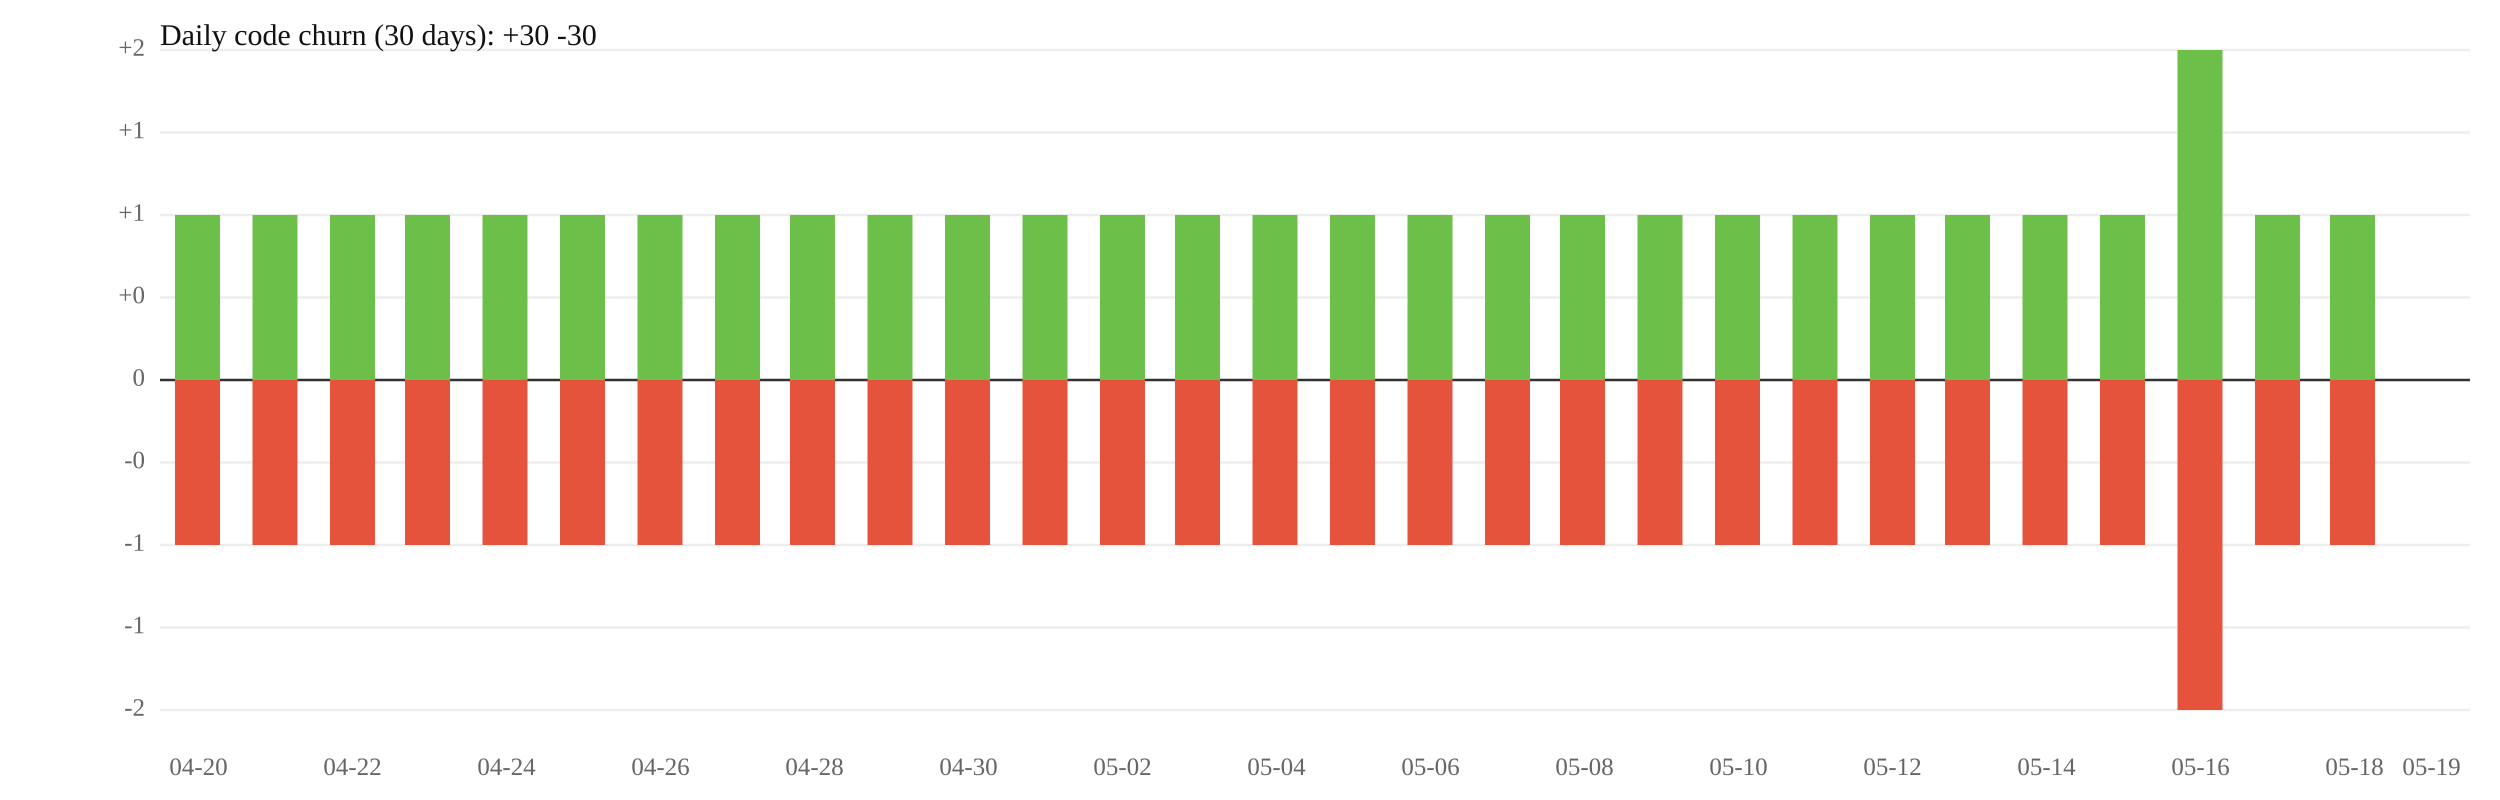
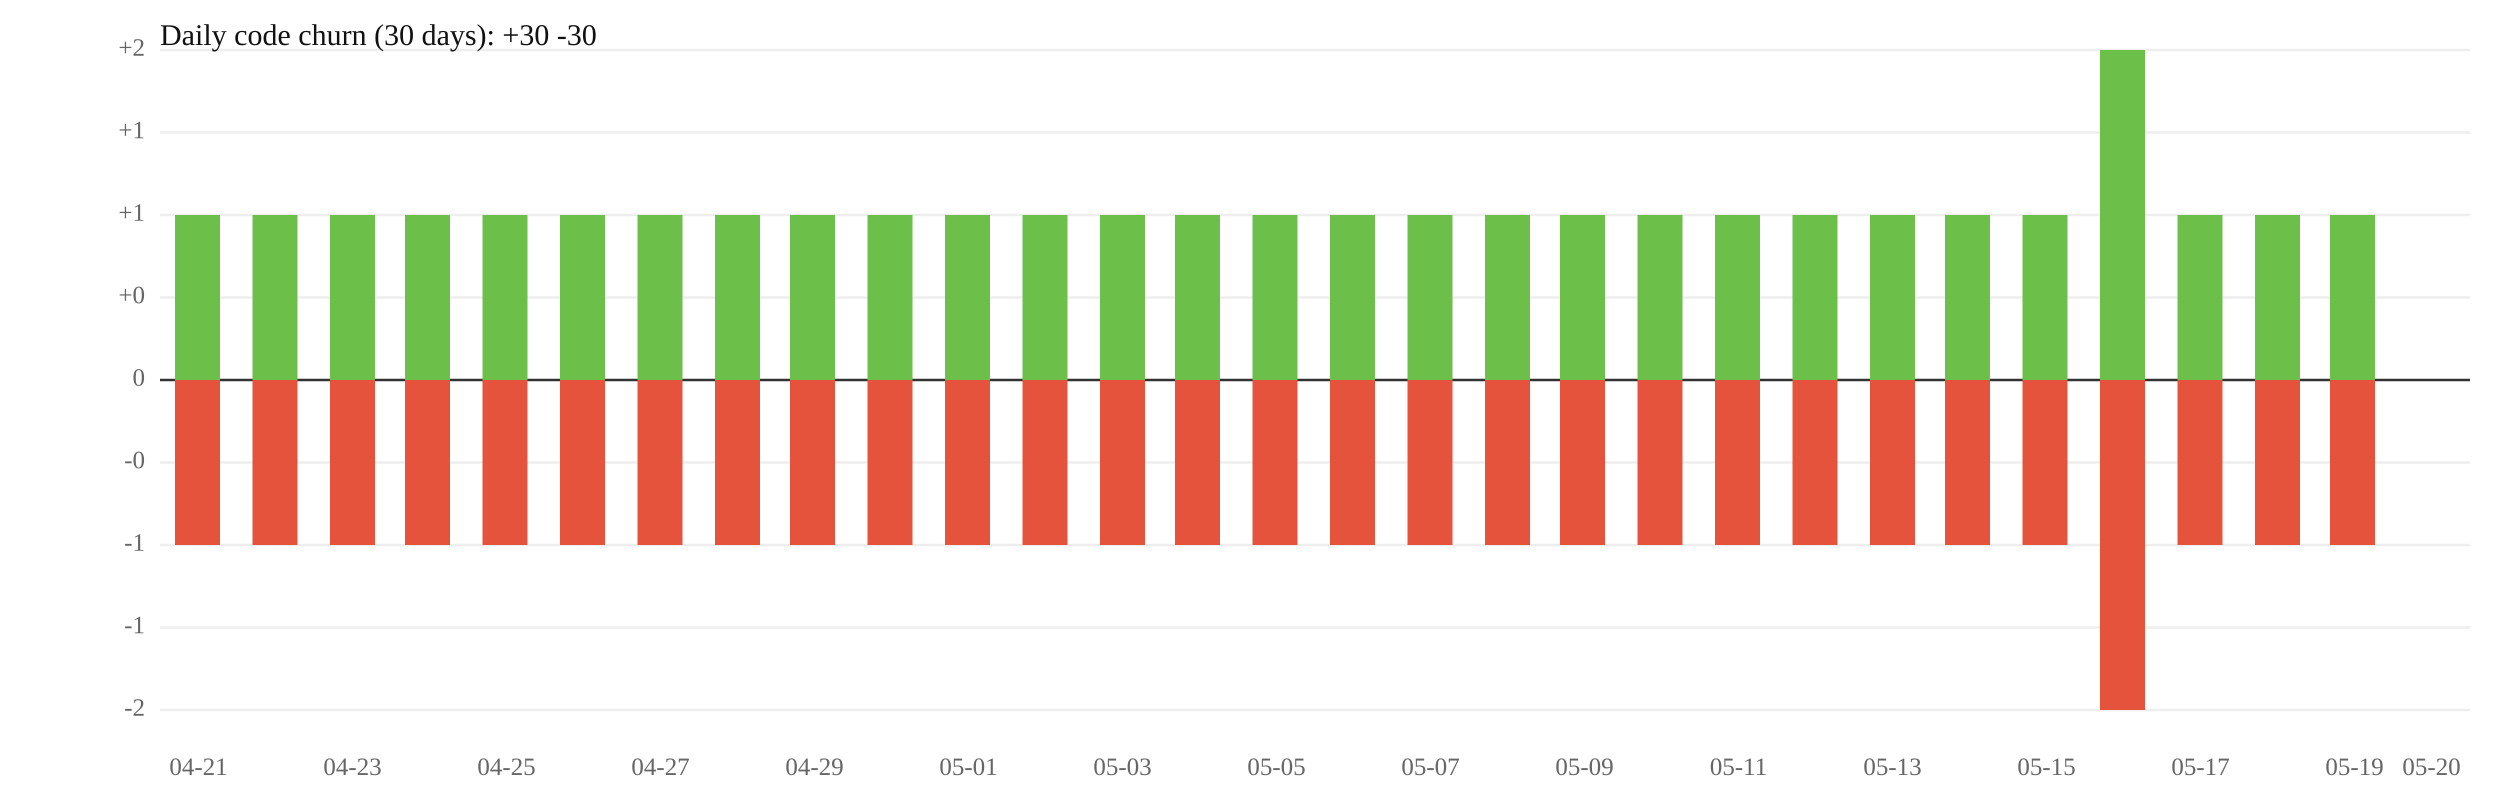
<svg xmlns="http://www.w3.org/2000/svg" width="1000" height="320" viewBox="0 0 1000 320">
  <rect width="100%" height="100%" fill="white" />
  <line x1="64" y1="119" x2="988" y2="119" stroke="#eee" />
  <line x1="64" y1="185" x2="988" y2="185" stroke="#eee" />
  <text x="58" y="119" font-size="10" text-anchor="end" dominant-baseline="middle" fill="#666">+0</text>
  <text x="58" y="185" font-size="10" text-anchor="end" dominant-baseline="middle" fill="#666">-0</text>
  <line x1="64" y1="86" x2="988" y2="86" stroke="#eee" />
  <line x1="64" y1="218" x2="988" y2="218" stroke="#eee" />
  <text x="58" y="86" font-size="10" text-anchor="end" dominant-baseline="middle" fill="#666">+1</text>
  <text x="58" y="218" font-size="10" text-anchor="end" dominant-baseline="middle" fill="#666">-1</text>
  <line x1="64" y1="53" x2="988" y2="53" stroke="#eee" />
  <line x1="64" y1="251" x2="988" y2="251" stroke="#eee" />
  <text x="58" y="53" font-size="10" text-anchor="end" dominant-baseline="middle" fill="#666">+1</text>
  <text x="58" y="251" font-size="10" text-anchor="end" dominant-baseline="middle" fill="#666">-1</text>
  <line x1="64" y1="20" x2="988" y2="20" stroke="#eee" />
  <line x1="64" y1="284" x2="988" y2="284" stroke="#eee" />
  <text x="58" y="20" font-size="10" text-anchor="end" dominant-baseline="middle" fill="#666">+2</text>
  <text x="58" y="284" font-size="10" text-anchor="end" dominant-baseline="middle" fill="#666">-2</text>
  <line x1="64" y1="152" x2="988" y2="152" stroke="#333" />
  <text x="58" y="152" font-size="10" text-anchor="end" dominant-baseline="middle" fill="#666">0</text>
  <rect x="70" y="86" width="18" height="66" fill="#6cc04a" />
  <rect x="70" y="152" width="18" height="66" fill="#e5533d" />
  <rect x="101" y="86" width="18" height="66" fill="#6cc04a" />
  <rect x="101" y="152" width="18" height="66" fill="#e5533d" />
  <rect x="132" y="86" width="18" height="66" fill="#6cc04a" />
  <rect x="132" y="152" width="18" height="66" fill="#e5533d" />
  <rect x="162" y="86" width="18" height="66" fill="#6cc04a" />
  <rect x="162" y="152" width="18" height="66" fill="#e5533d" />
  <rect x="193" y="86" width="18" height="66" fill="#6cc04a" />
  <rect x="193" y="152" width="18" height="66" fill="#e5533d" />
  <rect x="224" y="86" width="18" height="66" fill="#6cc04a" />
  <rect x="224" y="152" width="18" height="66" fill="#e5533d" />
  <rect x="255" y="86" width="18" height="66" fill="#6cc04a" />
  <rect x="255" y="152" width="18" height="66" fill="#e5533d" />
  <rect x="286" y="86" width="18" height="66" fill="#6cc04a" />
  <rect x="286" y="152" width="18" height="66" fill="#e5533d" />
  <rect x="316" y="86" width="18" height="66" fill="#6cc04a" />
  <rect x="316" y="152" width="18" height="66" fill="#e5533d" />
  <rect x="347" y="86" width="18" height="66" fill="#6cc04a" />
  <rect x="347" y="152" width="18" height="66" fill="#e5533d" />
  <rect x="378" y="86" width="18" height="66" fill="#6cc04a" />
  <rect x="378" y="152" width="18" height="66" fill="#e5533d" />
  <rect x="409" y="86" width="18" height="66" fill="#6cc04a" />
  <rect x="409" y="152" width="18" height="66" fill="#e5533d" />
  <rect x="440" y="86" width="18" height="66" fill="#6cc04a" />
  <rect x="440" y="152" width="18" height="66" fill="#e5533d" />
  <rect x="470" y="86" width="18" height="66" fill="#6cc04a" />
  <rect x="470" y="152" width="18" height="66" fill="#e5533d" />
  <rect x="501" y="86" width="18" height="66" fill="#6cc04a" />
  <rect x="501" y="152" width="18" height="66" fill="#e5533d" />
  <rect x="532" y="86" width="18" height="66" fill="#6cc04a" />
  <rect x="532" y="152" width="18" height="66" fill="#e5533d" />
  <rect x="563" y="86" width="18" height="66" fill="#6cc04a" />
  <rect x="563" y="152" width="18" height="66" fill="#e5533d" />
  <rect x="594" y="86" width="18" height="66" fill="#6cc04a" />
  <rect x="594" y="152" width="18" height="66" fill="#e5533d" />
  <rect x="624" y="86" width="18" height="66" fill="#6cc04a" />
  <rect x="624" y="152" width="18" height="66" fill="#e5533d" />
  <rect x="655" y="86" width="18" height="66" fill="#6cc04a" />
  <rect x="655" y="152" width="18" height="66" fill="#e5533d" />
  <rect x="686" y="86" width="18" height="66" fill="#6cc04a" />
  <rect x="686" y="152" width="18" height="66" fill="#e5533d" />
  <rect x="717" y="86" width="18" height="66" fill="#6cc04a" />
  <rect x="717" y="152" width="18" height="66" fill="#e5533d" />
  <rect x="748" y="86" width="18" height="66" fill="#6cc04a" />
  <rect x="748" y="152" width="18" height="66" fill="#e5533d" />
  <rect x="778" y="86" width="18" height="66" fill="#6cc04a" />
  <rect x="778" y="152" width="18" height="66" fill="#e5533d" />
  <rect x="809" y="86" width="18" height="66" fill="#6cc04a" />
  <rect x="809" y="152" width="18" height="66" fill="#e5533d" />
-   <rect x="840" y="86" width="18" height="66" fill="#6cc04a" />
-   <rect x="840" y="152" width="18" height="66" fill="#e5533d" />
-   <rect x="871" y="20" width="18" height="132" fill="#6cc04a" />
-   <rect x="871" y="152" width="18" height="132" fill="#e5533d" />
+   <rect x="840" y="20" width="18" height="132" fill="#6cc04a" />
+   <rect x="840" y="152" width="18" height="132" fill="#e5533d" />
+   <rect x="871" y="86" width="18" height="66" fill="#6cc04a" />
+   <rect x="871" y="152" width="18" height="66" fill="#e5533d" />
  <rect x="902" y="86" width="18" height="66" fill="#6cc04a" />
  <rect x="902" y="152" width="18" height="66" fill="#e5533d" />
  <rect x="932" y="86" width="18" height="66" fill="#6cc04a" />
  <rect x="932" y="152" width="18" height="66" fill="#e5533d" />
-   <text x="79.4" y="310" font-size="10" text-anchor="middle" fill="#666">04-20</text>
-   <text x="141.0" y="310" font-size="10" text-anchor="middle" fill="#666">04-22</text>
-   <text x="202.6" y="310" font-size="10" text-anchor="middle" fill="#666">04-24</text>
-   <text x="264.2" y="310" font-size="10" text-anchor="middle" fill="#666">04-26</text>
-   <text x="325.8" y="310" font-size="10" text-anchor="middle" fill="#666">04-28</text>
-   <text x="387.4" y="310" font-size="10" text-anchor="middle" fill="#666">04-30</text>
-   <text x="449.0" y="310" font-size="10" text-anchor="middle" fill="#666">05-02</text>
-   <text x="510.6" y="310" font-size="10" text-anchor="middle" fill="#666">05-04</text>
-   <text x="572.2" y="310" font-size="10" text-anchor="middle" fill="#666">05-06</text>
-   <text x="633.8" y="310" font-size="10" text-anchor="middle" fill="#666">05-08</text>
-   <text x="695.4" y="310" font-size="10" text-anchor="middle" fill="#666">05-10</text>
-   <text x="757.0" y="310" font-size="10" text-anchor="middle" fill="#666">05-12</text>
-   <text x="818.6" y="310" font-size="10" text-anchor="middle" fill="#666">05-14</text>
-   <text x="880.2" y="310" font-size="10" text-anchor="middle" fill="#666">05-16</text>
-   <text x="941.8" y="310" font-size="10" text-anchor="middle" fill="#666">05-18</text>
-   <text x="972.6" y="310" font-size="10" text-anchor="middle" fill="#666">05-19</text>
+   <text x="79.4" y="310" font-size="10" text-anchor="middle" fill="#666">04-21</text>
+   <text x="141.0" y="310" font-size="10" text-anchor="middle" fill="#666">04-23</text>
+   <text x="202.6" y="310" font-size="10" text-anchor="middle" fill="#666">04-25</text>
+   <text x="264.2" y="310" font-size="10" text-anchor="middle" fill="#666">04-27</text>
+   <text x="325.8" y="310" font-size="10" text-anchor="middle" fill="#666">04-29</text>
+   <text x="387.4" y="310" font-size="10" text-anchor="middle" fill="#666">05-01</text>
+   <text x="449.0" y="310" font-size="10" text-anchor="middle" fill="#666">05-03</text>
+   <text x="510.6" y="310" font-size="10" text-anchor="middle" fill="#666">05-05</text>
+   <text x="572.2" y="310" font-size="10" text-anchor="middle" fill="#666">05-07</text>
+   <text x="633.8" y="310" font-size="10" text-anchor="middle" fill="#666">05-09</text>
+   <text x="695.4" y="310" font-size="10" text-anchor="middle" fill="#666">05-11</text>
+   <text x="757.0" y="310" font-size="10" text-anchor="middle" fill="#666">05-13</text>
+   <text x="818.6" y="310" font-size="10" text-anchor="middle" fill="#666">05-15</text>
+   <text x="880.2" y="310" font-size="10" text-anchor="middle" fill="#666">05-17</text>
+   <text x="941.8" y="310" font-size="10" text-anchor="middle" fill="#666">05-19</text>
+   <text x="972.6" y="310" font-size="10" text-anchor="middle" fill="#666">05-20</text>
  <text x="64" y="18" font-size="12" fill="#111">Daily code churn (30 days): +30  -30</text>
</svg>
